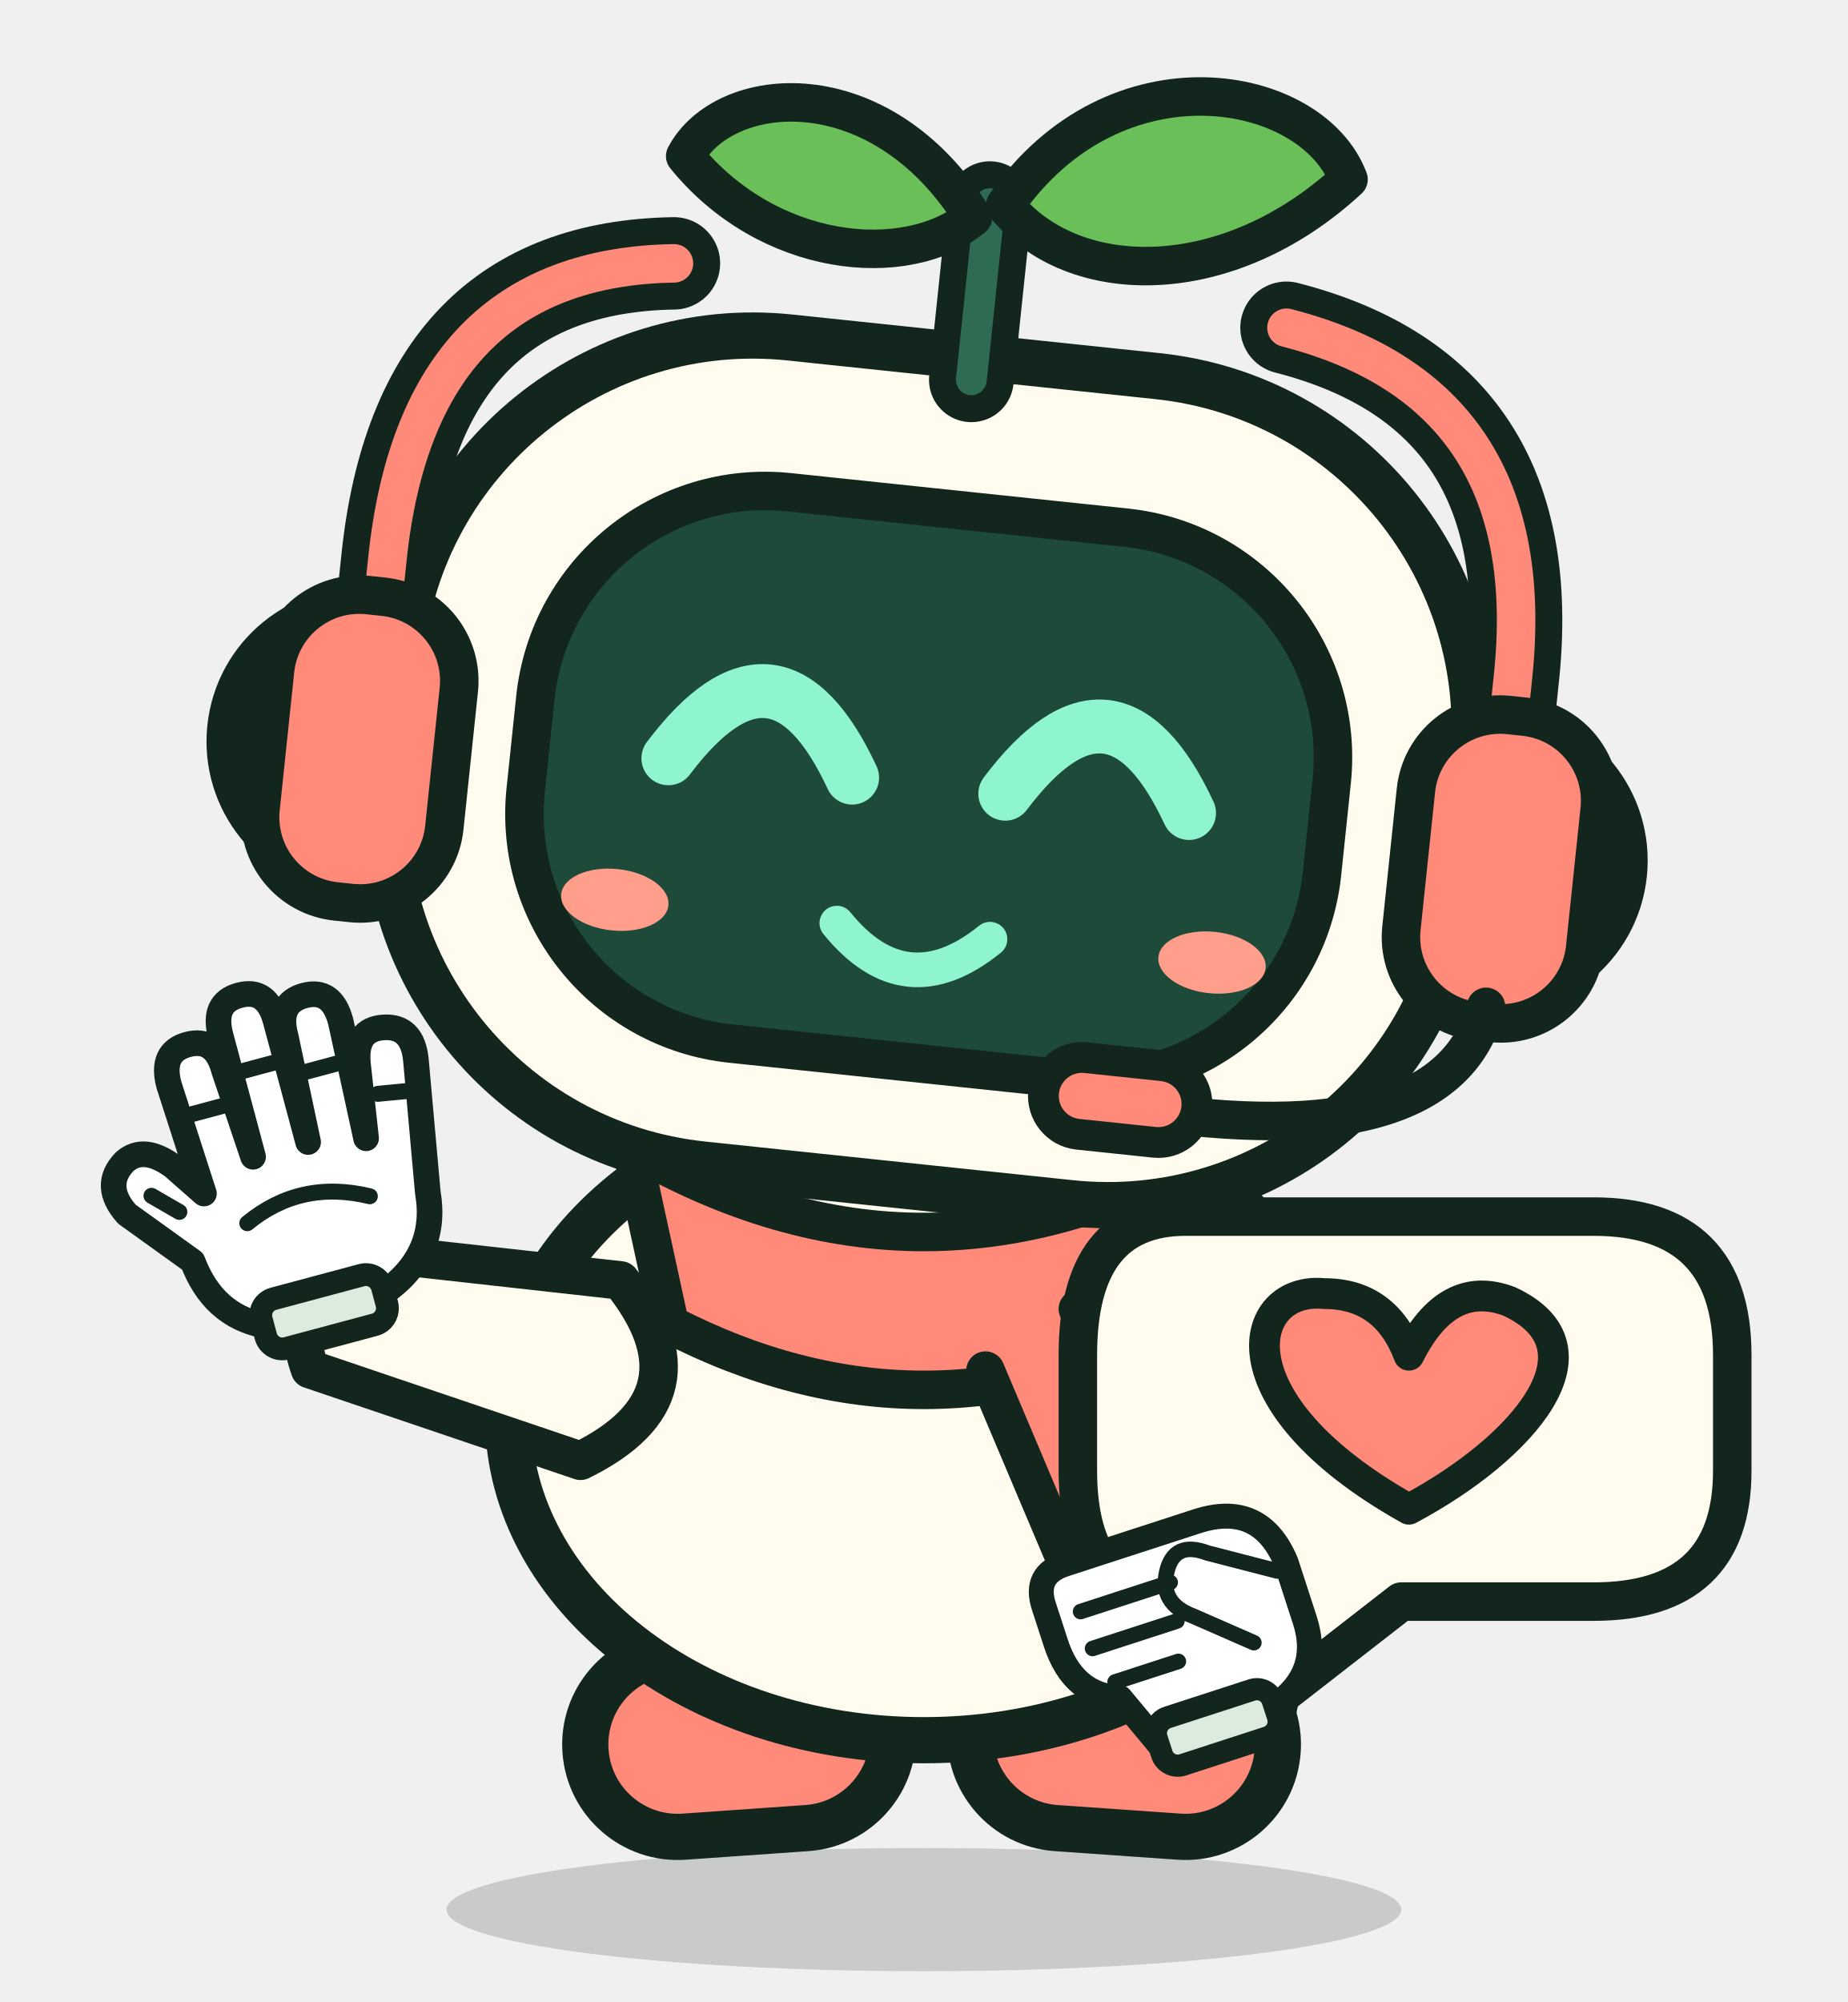
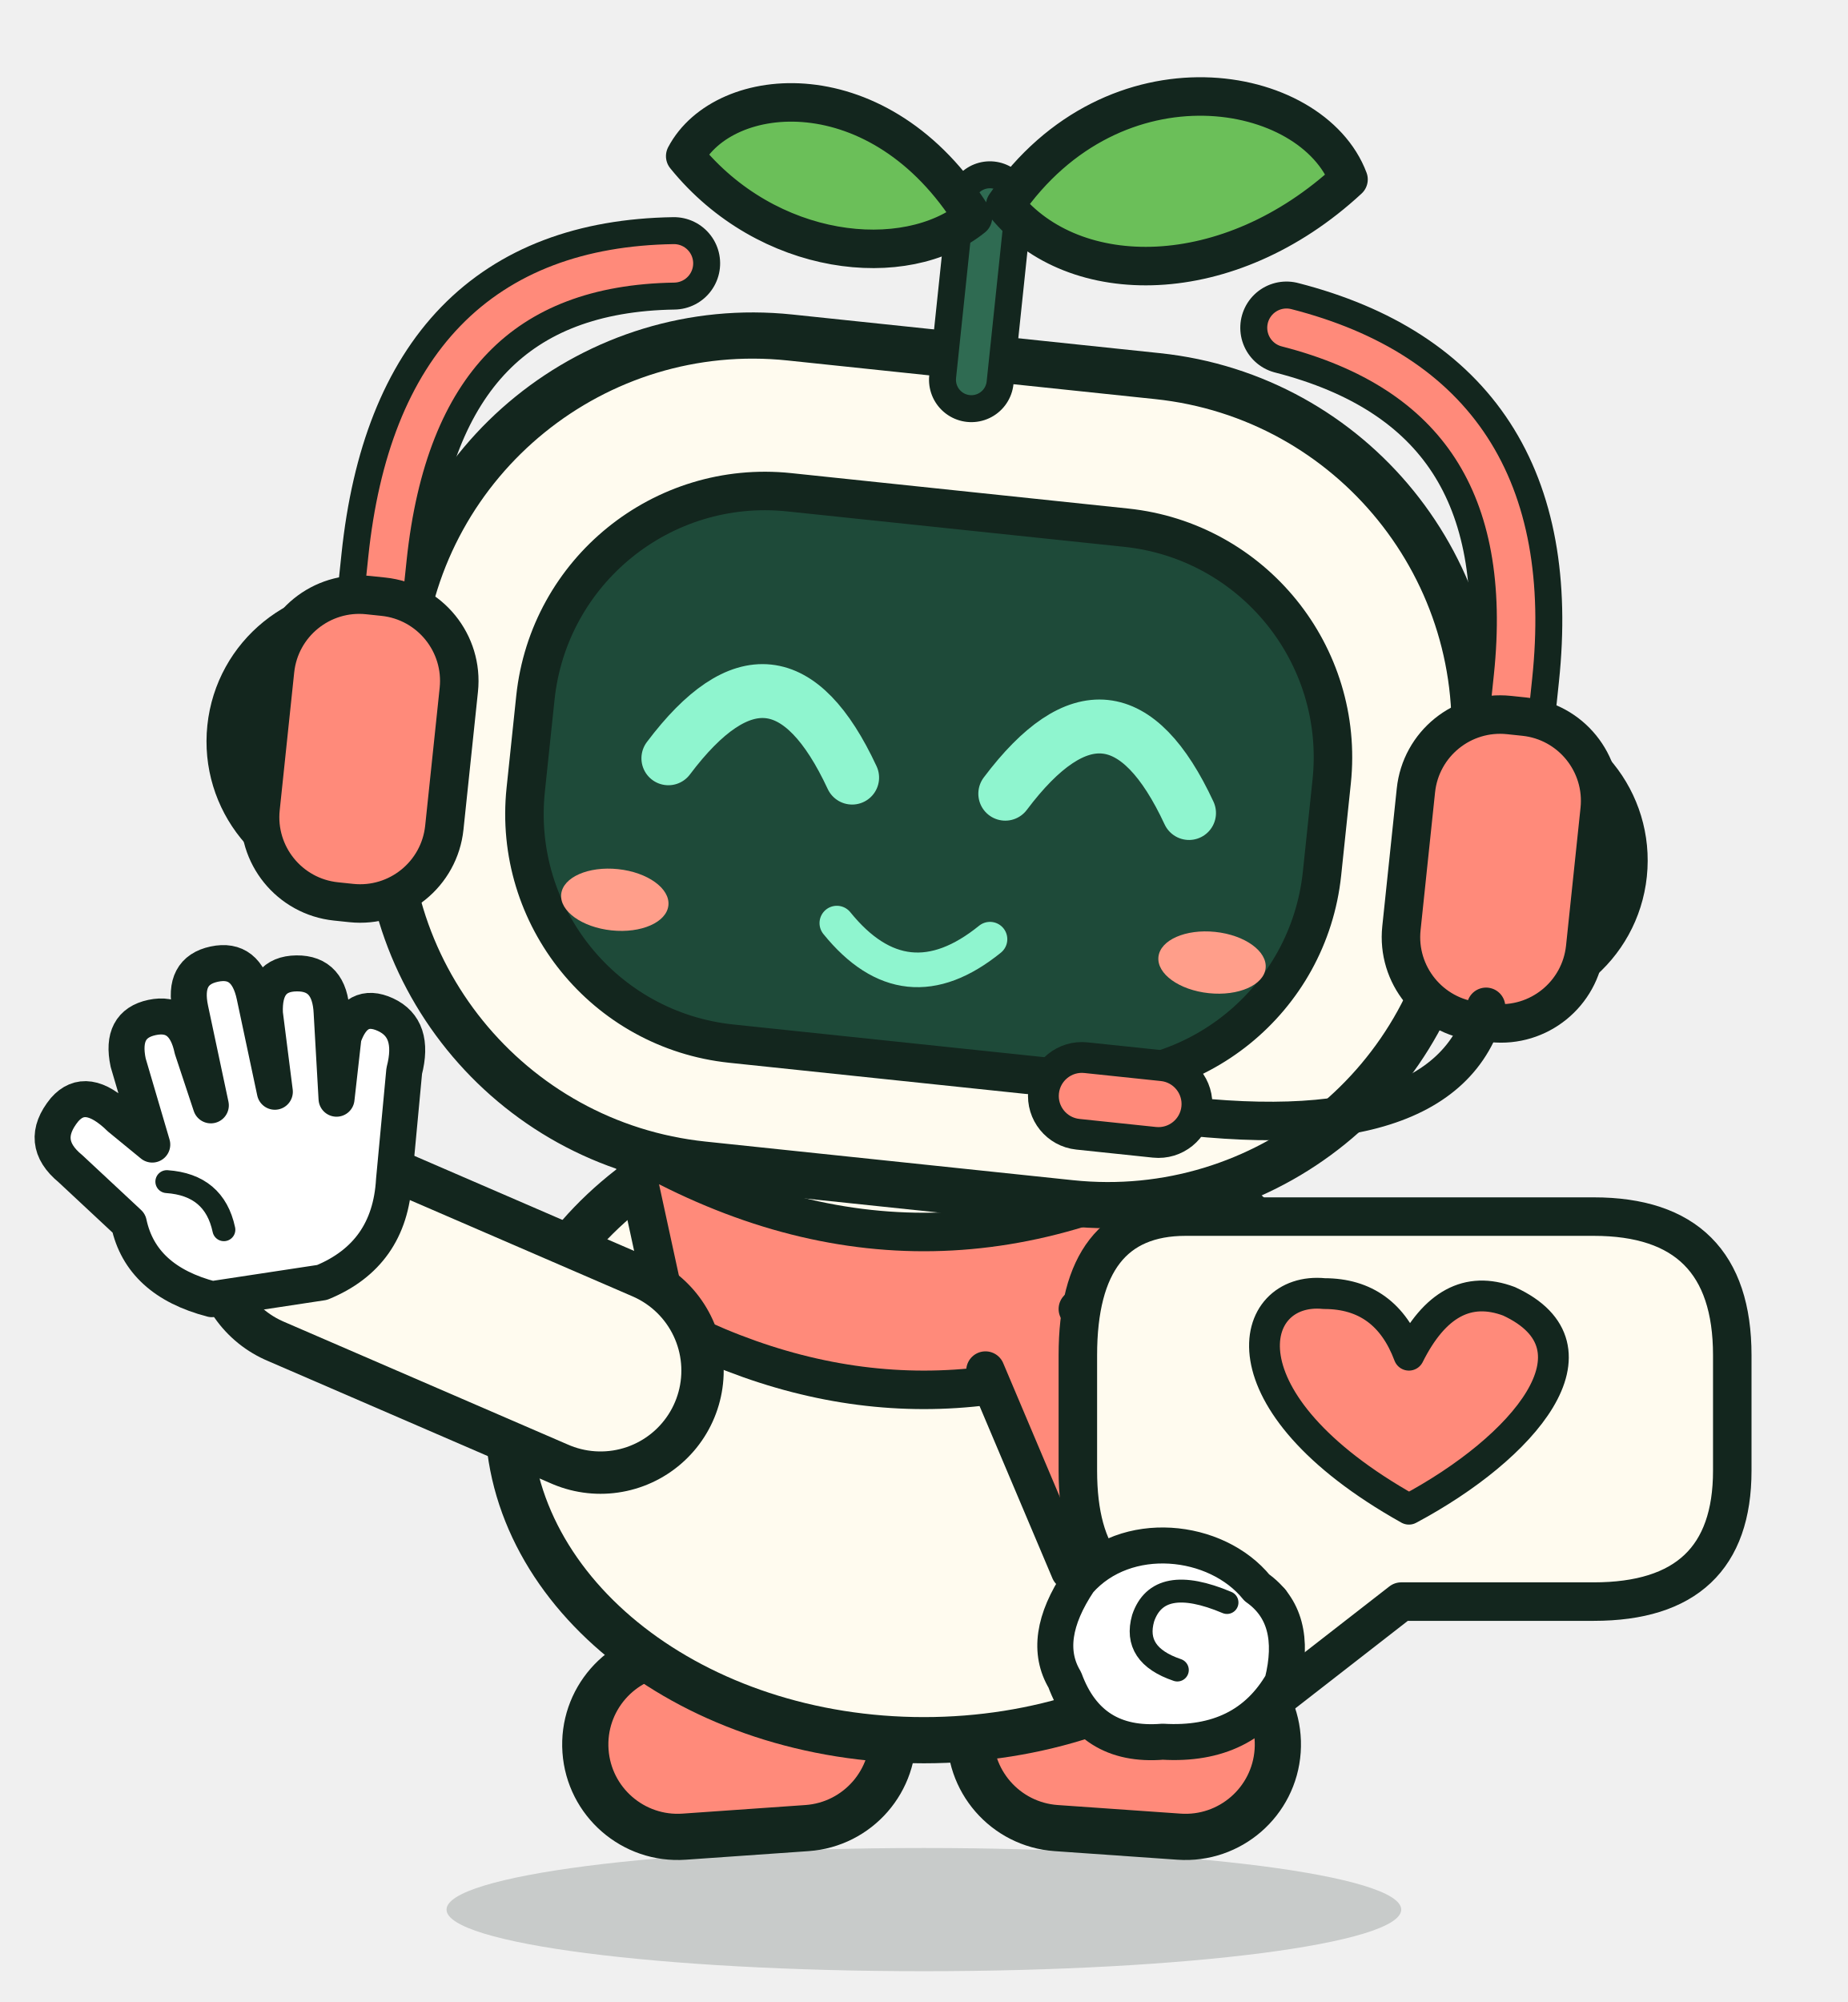
<svg xmlns="http://www.w3.org/2000/svg" class="ch ch-help" viewBox="0 0 240 260">
  <style>.ch-hop{animation:h 2.4s ease-in-out infinite}.ch-wave{transform-box:view-box;transform-origin:78px 176px;animation:w 1.6s ease-in-out infinite}.ch-eye{transform-box:fill-box;transform-origin:center;animation:b 4.5s infinite}@keyframes h{0%,100%{transform:translateY(0)}50%{transform:translateY(-8px)}}@keyframes w{0%,100%{transform:rotate(0)}50%{transform:rotate(18deg)}}@keyframes b{0%,94%,100%{transform:scaleY(1)}97%{transform:scaleY(.1)}}@media(prefers-reduced-motion:reduce){*{animation:none!important}}</style>
  <ellipse class="ch-shadow" cx="120" cy="248" rx="62" ry="8" fill="#13261E" fill-opacity=".18" />
  <g class="ch-hop">
    <rect x="76" y="214" width="40" height="24" rx="12" fill="#FF8A7A" stroke="#13261E" stroke-linejoin="round" stroke-linecap="round" stroke-width="6" transform="rotate(-4 96 226)" />
    <rect x="126" y="214" width="40" height="24" rx="12" fill="#FF8A7A" stroke="#13261E" stroke-linejoin="round" stroke-linecap="round" stroke-width="6" transform="rotate(4 146 226)" />
    <ellipse cx="120" cy="184" rx="54" ry="42" fill="#FFFBEF" stroke="#13261E" stroke-linejoin="round" stroke-linecap="round" stroke-width="6" />
    <path d="M82 149 Q120 171 158 149 L153 172 Q120 189 87 172Z" fill="#FF8A7A" stroke="#13261E" stroke-linejoin="round" stroke-linecap="round" stroke-width="5" />
    <path d="M140 170 L158 198 L139 204 L128 178" fill="#FF8A7A" stroke="#13261E" stroke-linejoin="round" stroke-linecap="round" stroke-width="5" />
    <g transform="rotate(6 120 108)">
      <circle cx="46" cy="104" r="17" fill="#FF8A7A" stroke="#13261E" stroke-linejoin="round" stroke-linecap="round" stroke-width="6" />
      <circle cx="194" cy="104" r="17" fill="#FF8A7A" stroke="#13261E" stroke-linejoin="round" stroke-linecap="round" stroke-width="6" />
      <rect x="50" y="46" width="140" height="108" rx="46" fill="#FFFBEF" stroke="#13261E" stroke-linejoin="round" stroke-linecap="round" stroke-width="6" />
      <rect x="68" y="66" width="104" height="72" rx="30" fill="#1E4A39" stroke="#13261E" stroke-linejoin="round" stroke-linecap="round" stroke-width="5" />
      <g class="ch-eye">
        <path d="M86 102 Q98 82 110 102 M130 102 Q142 82 154 102" stroke="#8FF5CF" stroke-width="7" fill="none" stroke-linecap="round" />
      </g>
      <ellipse cx="81" cy="121" rx="7" ry="4" fill="#FF9E8A" />
      <ellipse cx="159" cy="121" rx="7" ry="4" fill="#FF9E8A" />
      <path d="M110 121 Q120 131 130 121" stroke="#8FF5CF" stroke-width="4.5" fill="none" stroke-linecap="round" />
      <path d="M47 99 V80 Q47 42 80 38 M160 38 Q194 43 194 80 V105" stroke="#13261E" stroke-width="12" fill="none" stroke-linecap="round" />
      <path d="M47 99 V80 Q47 42 80 38 M160 38 Q194 43 194 80 V105" stroke="#FF8A7A" stroke-width="5" fill="none" stroke-linecap="round" />
      <rect x="34" y="85" width="24" height="40" rx="11" fill="#FF8A7A" stroke="#13261E" stroke-linejoin="round" stroke-linecap="round" stroke-width="5" />
      <rect x="183" y="85" width="24" height="40" rx="11" fill="#FF8A7A" stroke="#13261E" stroke-linejoin="round" stroke-linecap="round" stroke-width="5" />
      <path d="M195 123 Q192 143 151 141" fill="none" stroke="#13261E" stroke-linejoin="round" stroke-linecap="round" stroke-width="5" />
      <rect x="139" y="135" width="20" height="10" rx="5" fill="#FF8A7A" stroke="#13261E" stroke-linejoin="round" stroke-linecap="round" stroke-width="4" />
      <path d="M120 49 V26" stroke="#13261E" stroke-width="11" stroke-linecap="round" />
      <path d="M120 49 V26" stroke="#2F6B52" stroke-width="4" stroke-linecap="round" />
      <path d="M118 28 C104 10 84 14 80 24 C92 36 110 36 118 28Z M122 26 C134 4 160 6 166 18 C152 34 132 36 122 26Z" fill="#6BBF59" stroke="#13261E" stroke-linejoin="round" stroke-linecap="round" stroke-width="5" />
    </g>
    <g class="ch-wave">
-       <path d="M80.60 166.29     L43.74 162.19     Q37.12 168.92 40.26 177.81     L75.40 189.71     Q92.64 181.25 80.60 166.29Z" fill="#FFFBEF" stroke="#13261E" stroke-linejoin="round" stroke-linecap="round" stroke-width="5" />
-       <g class="ch-hand" transform="translate(42 170) rotate(-15) scale(0.74)">
-         <path d="M-11 0 Q-19-4-20-14 L-29-25 Q-32-31-27-34 Q-23-36-19-31 L-15-25 L-16-45 Q-16-51-11-51 Q-6-51-6-45 L-5-29 L-5-51 Q-5-57 0-57 Q5-57 5-51 L5-29 L6-48 Q6-54 11-54 Q16-54 16-48 L15-27 L17-40 Q18-46 23-45 Q28-44 27-38 L23-15 Q22-4 11 0Z" fill="#FFFFFF" stroke="#13261E" stroke-linejoin="round" stroke-linecap="round" stroke-width="4.5" />
-         <path d="M-14-39 L-8-39 M-3-44 H3 M8-41 H14 M19-34 L25-33 M-20-23 L-24-27 M-9-18 Q2-23 13-17" fill="none" stroke="#13261E" stroke-linejoin="round" stroke-linecap="round" stroke-width="2.8" />
-         <rect x="-11" y="-4" width="22" height="9" rx="3" fill="#DCEBDD" stroke="#13261E" stroke-linejoin="round" stroke-linecap="round" stroke-width="4" />
+       <path d="M78 178 L41 162" stroke="#13261E" stroke-width="32" stroke-linecap="round" fill="none" />
+       <path d="M78 178 L41 162" stroke="#FFFBEF" stroke-width="21" stroke-linecap="round" fill="none" />
+       <g transform="translate(32 153) rotate(-12) scale(.85)">
+         <path d="M-9 17 Q-19 12-19 3 L-26-7 Q-30-12-25-16 Q-21-19-17-13 L-13-8 L-14-21 Q-14-27-9-27 Q-4-27-4-21 L-3-12 V-27 Q-3-33 2-33 Q7-33 7-27 V-12 L8-24 Q9-30 14-29 Q19-28 18-22 L16-9 L19-18 Q22-23 26-20 Q30-17 27-11 L22 5 Q19 16 8 18Z" fill="#FFFFFF" stroke="#13261E" stroke-linejoin="round" stroke-linecap="round" stroke-width="5.5" />
+         <path d="M-12-2 Q-5 0-5 7" fill="none" stroke="#13261E" stroke-linejoin="round" stroke-linecap="round" stroke-width="3.5" />
      </g>
    </g>
-     <path d="M152.09 170.54     L150.06 220.03     Q157.39 225.96 165.94 221.97     L175.91 173.46     Q165.82 157.11 152.09 170.54Z" fill="#FFFBEF" stroke="#13261E" stroke-linejoin="round" stroke-linecap="round" stroke-width="5" />
+     <path d="M164 172 L155 208" stroke="#13261E" stroke-width="32" stroke-linecap="round" fill="none" />
+     <path d="M164 172 L155 208" stroke="#FFFBEF" stroke-width="21" stroke-linecap="round" fill="none" />
    <path d="M154 158 H207 Q225 158 225 176 V191 Q225 208 207 208 H182 L164 222 L165 208 H154 Q140 208 140 191 V176 Q140 158 154 158Z" fill="#FFFBEF" stroke="#13261E" stroke-linejoin="round" stroke-linecap="round" stroke-width="5" />
    <path d="M183 196 C158 182 162 167 172 168 Q180 168 183 176 Q188 166 196 169 C209 175 198 188 183 196Z" fill="#FF8A7A" stroke="#13261E" stroke-linejoin="round" stroke-linecap="round" stroke-width="4" />
-     <g class="ch-hand" transform="translate(158 224) rotate(-18) scale(0.72)">
-       <path d="M-11 0 L-15-10 Q-23-13-23-23 V-30 Q-23-36-17-36 H8 Q20-36 21-24 V-13 Q21-3 11 0Z" fill="#FFFFFF" stroke="#13261E" stroke-linejoin="round" stroke-linecap="round" stroke-width="4.5" />
-       <path d="M-17-27 H0 M-17-20 H-1 M-15-13 H-3 M11-12 L2-20 Q-3-24 0-29 Q3-34 8-30 L19-23" fill="none" stroke="#13261E" stroke-linejoin="round" stroke-linecap="round" stroke-width="2.8" />
-       <rect x="-11" y="-4" width="22" height="9" rx="3" fill="#DCEBDD" stroke="#13261E" stroke-linejoin="round" stroke-linecap="round" stroke-width="4" />
+     <g transform="translate(151 213) rotate(-15) scale(.85)">
+       <path d="M-10-12 C-1-18 12-13 16-4 Q21 2 16 11 Q8 19-4 15 Q-15 13-16 2 Q-18-5-10-12Z" fill="#FFFFFF" stroke="#13261E" stroke-linejoin="round" stroke-linecap="round" stroke-width="5.5" />
+       <path d="M11-3 Q2-10-2-4 Q-5 1 1 5" fill="none" stroke="#13261E" stroke-linejoin="round" stroke-linecap="round" stroke-width="3.5" />
    </g>
  </g>
</svg>
